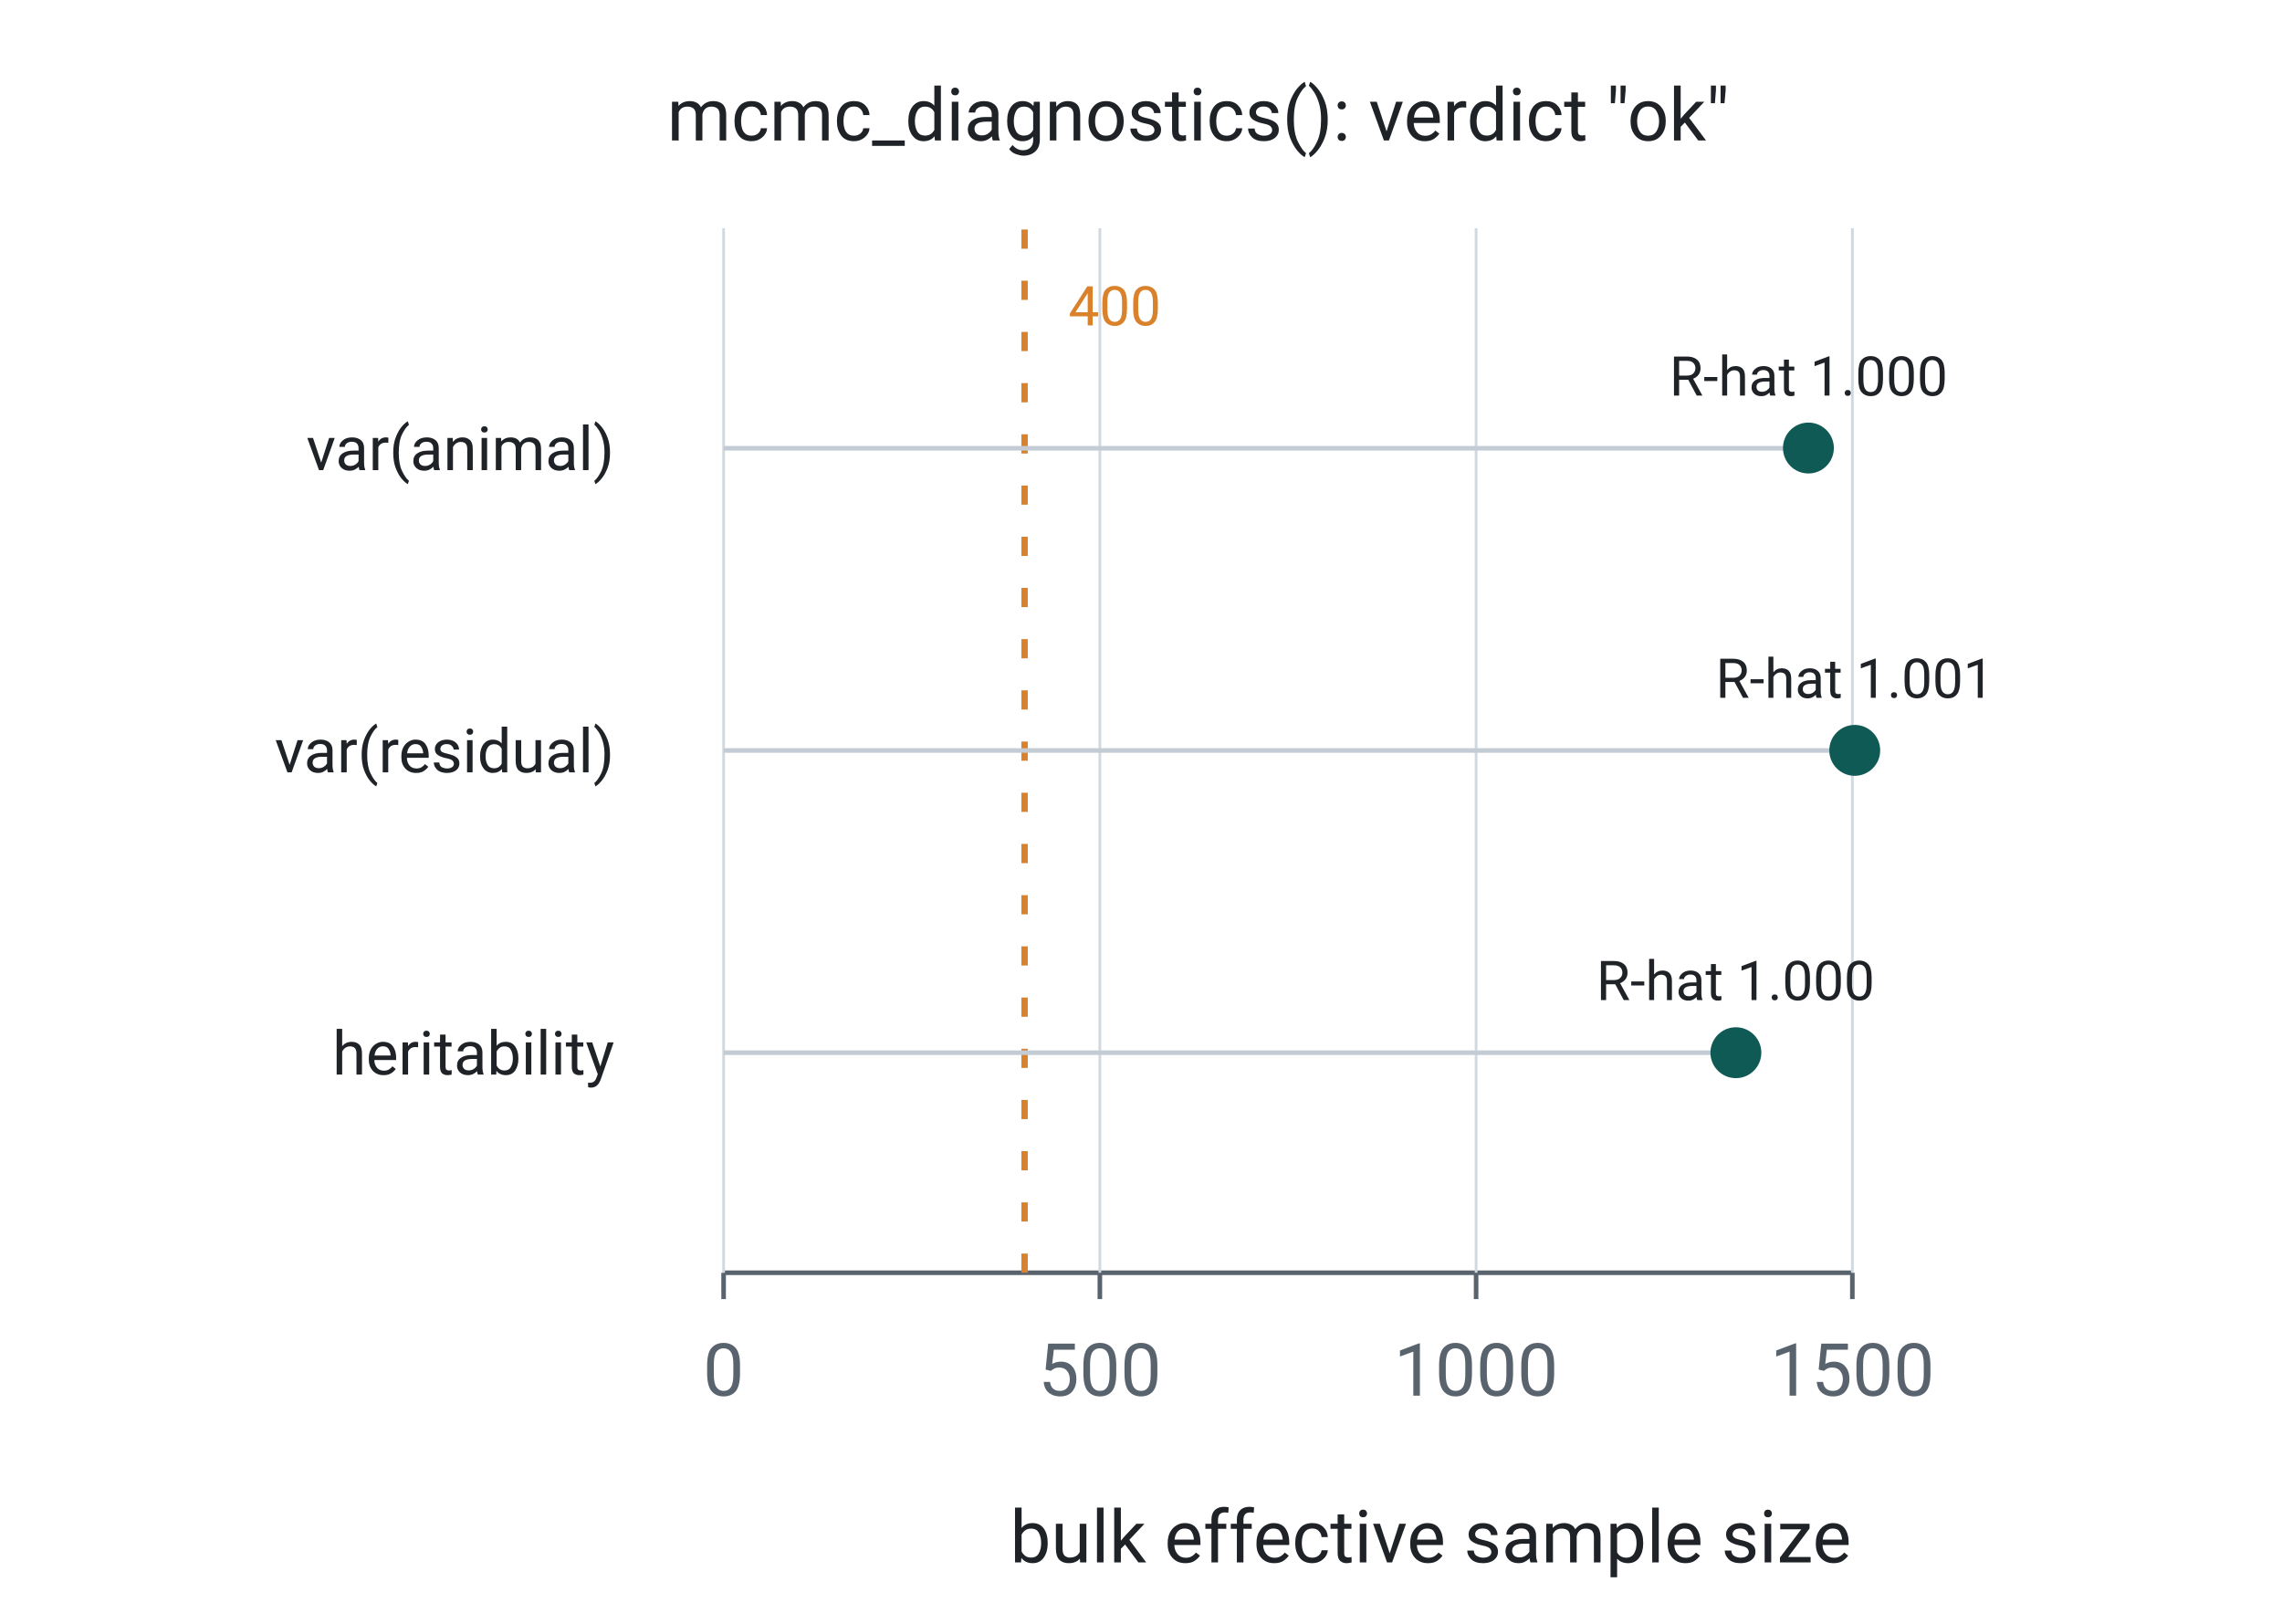
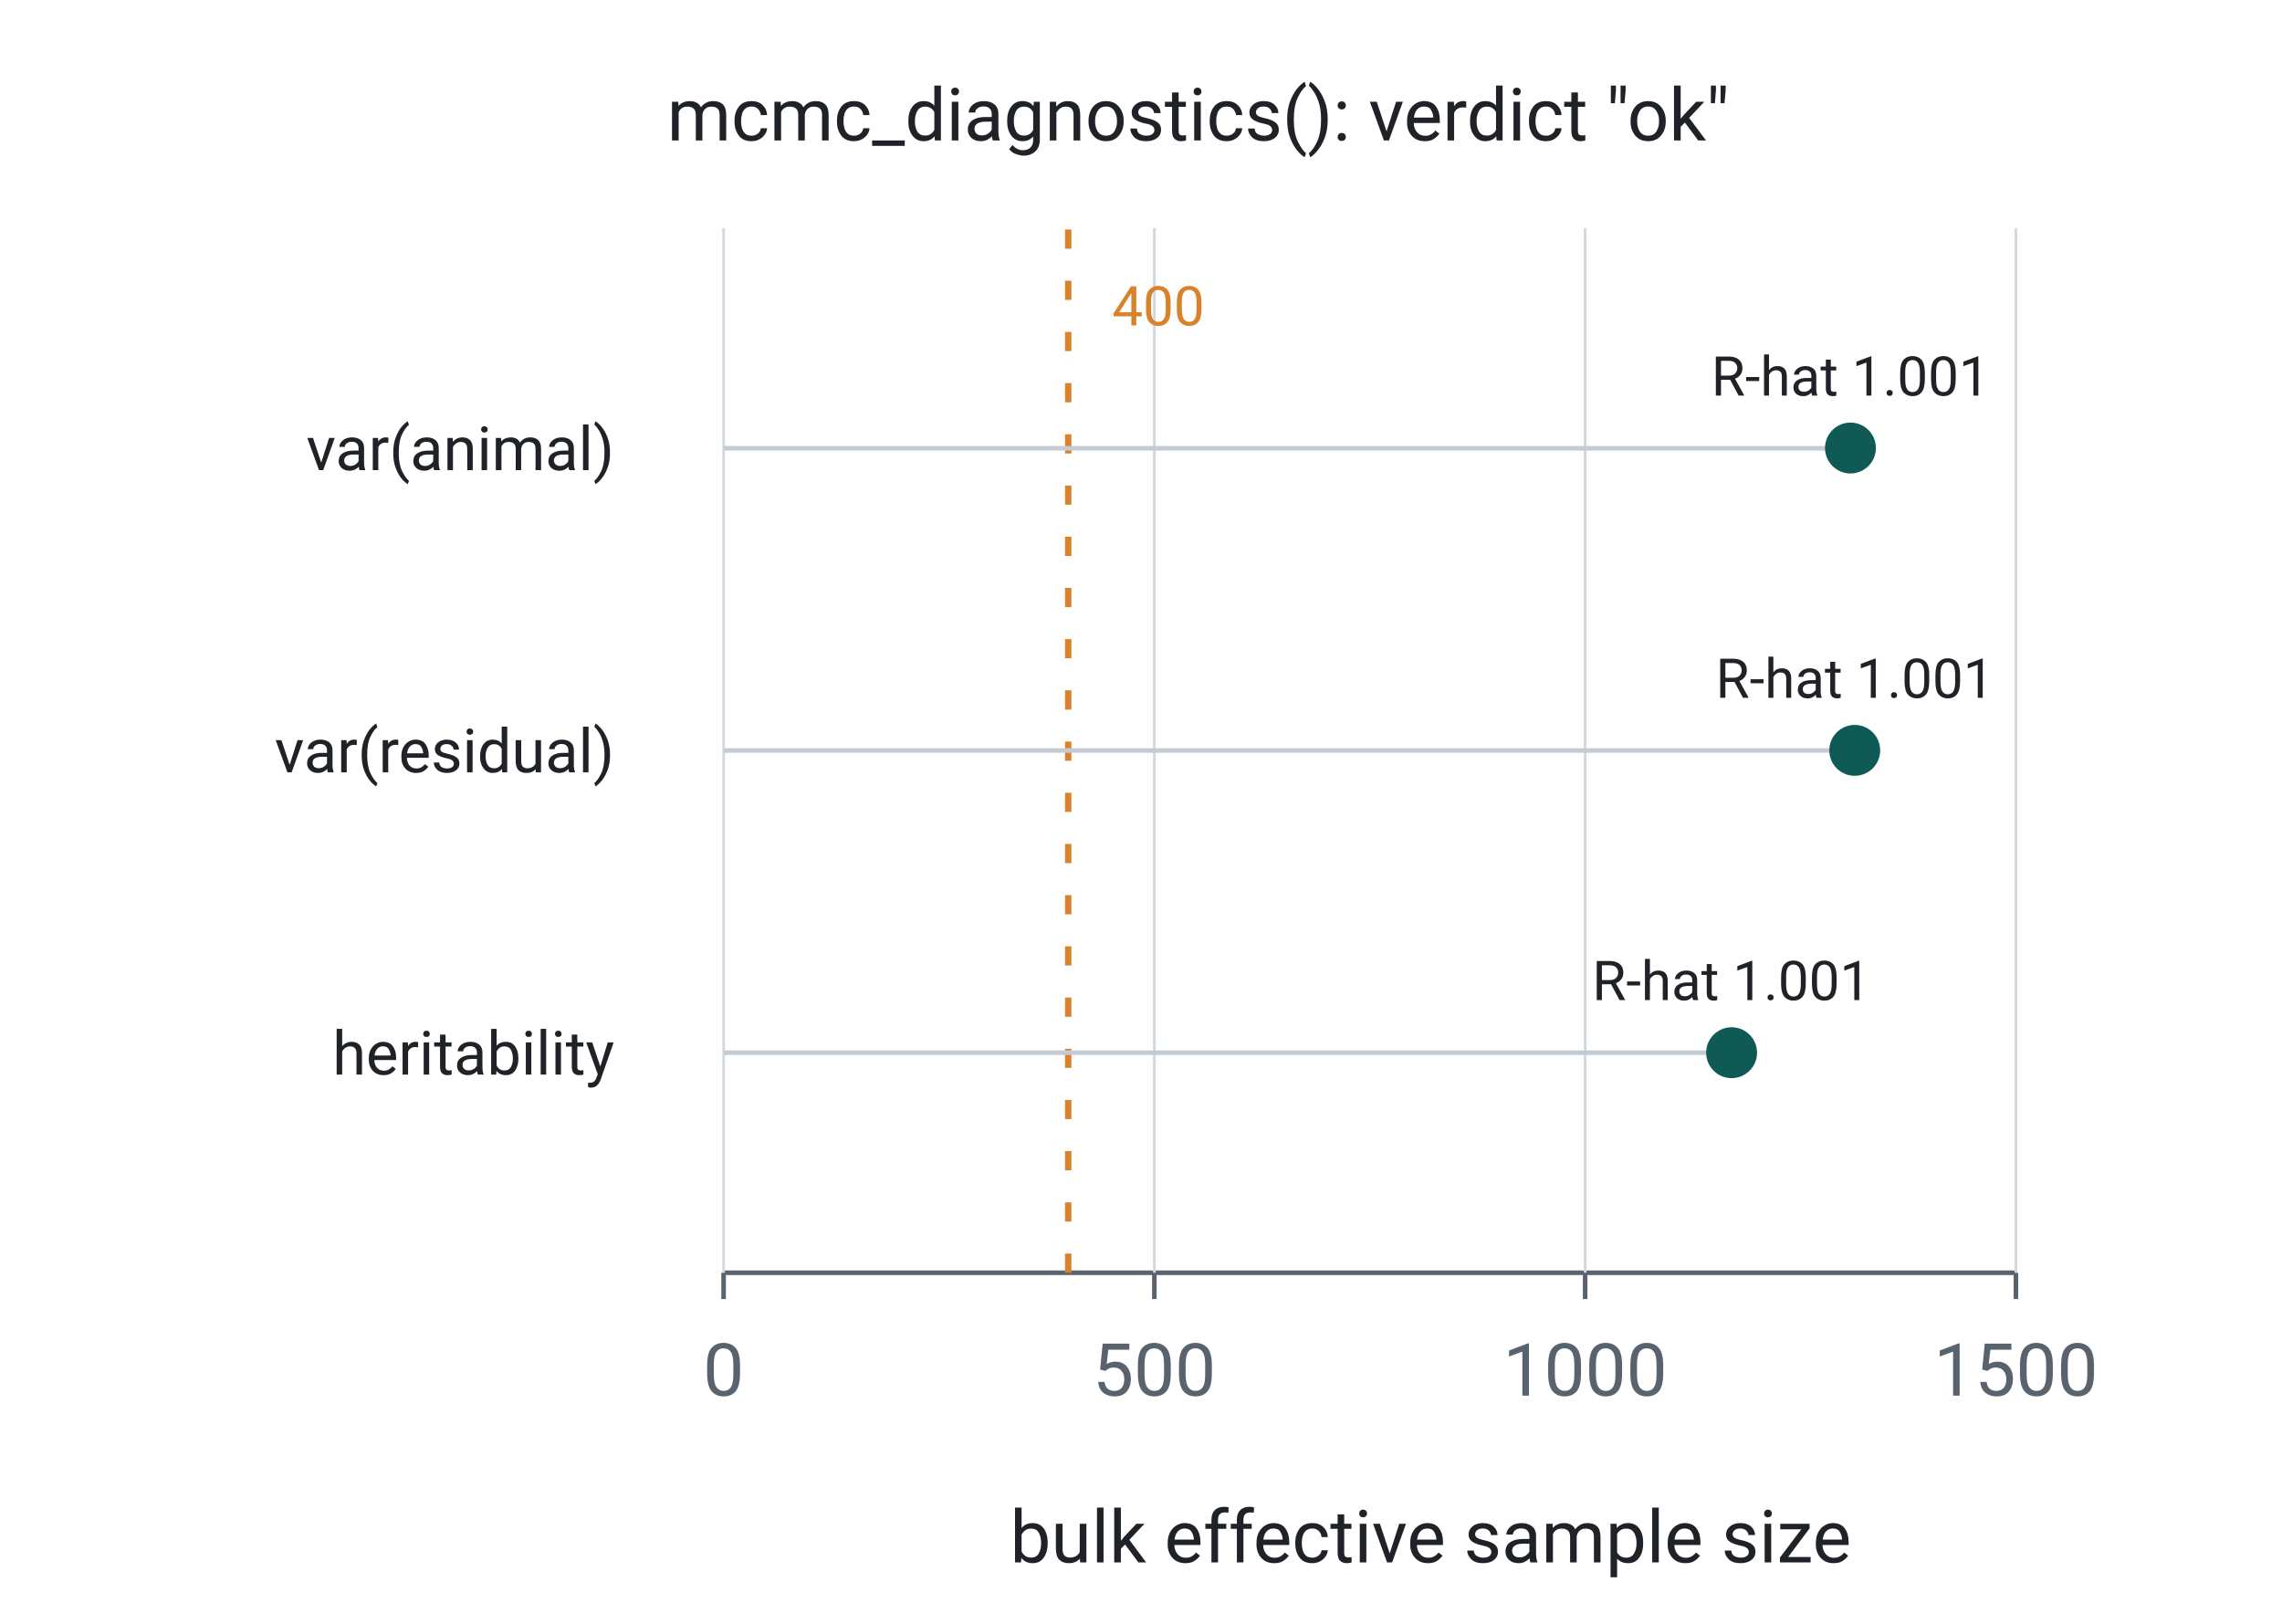
<svg xmlns="http://www.w3.org/2000/svg" width="374.4pt" height="266.4pt" viewBox="0 0 374.4 266.4" font-family="Roboto, &quot;Helvetica Neue&quot;, Arial, sans-serif">
  <style>text { white-space: pre; }</style>
  <defs>
    <clipPath id="c1">
      <rect x="109.44" y="37.44" width="250.56" height="171.36" />
    </clipPath>
  </defs>
-   <path fill="none" stroke="#59636e" stroke-width="0.75" d="M118.72 208.8l185.19 0M118.72 208.8l0 4.32M180.45 208.8l0 4.32M242.18 208.8l0 4.32M303.91 208.8l0 4.32" />
+   <path fill="none" stroke="#59636e" stroke-width="0.75" d="M118.72 208.8l212.02 0M118.72 208.8l0 4.32M189.39 208.8l0 4.32M260.07 208.8l0 4.32M330.74 208.8l0 4.32" />
  <g fill="#59636e" font-size="12">
    <text x="118.72" y="228.96" text-anchor="middle">0</text>
-     <text x="180.45" y="228.96" text-anchor="middle">500</text>
-     <text x="242.18" y="228.96" text-anchor="middle">1000</text>
-     <text x="303.91" y="228.96" text-anchor="middle">1500</text>
+     <text x="189.39" y="228.96" text-anchor="middle">500</text>
+     <text x="260.07" y="228.96" text-anchor="middle">1000</text>
+     <text x="330.74" y="228.96" text-anchor="middle">1500</text>
  </g>
  <text fill="#1f2328" font-size="12" x="234.72" y="256.32" text-anchor="middle">bulk effective sample size</text>
  <g clip-path="url(#c1)">
-     <path fill="none" stroke="#d1d9e0" stroke-width="0.45" d="M118.72 208.8l0 -171.36M180.45 208.8l0 -171.36M242.18 208.8l0 -171.36M303.91 208.8l0 -171.36" />
-     <path fill="none" stroke="#d9822b" stroke-width="1.05" stroke-dasharray="3.15 5.25" d="M168.1 208.8l0 -171.36" />
+     <path fill="none" stroke="#d1d9e0" stroke-width="0.45" d="M118.72 208.8l0 -171.36M189.39 208.8l0 -171.36M260.07 208.8l0 -171.36M330.74 208.8l0 -171.36" />
+     <path fill="none" stroke="#d9822b" stroke-width="1.05" stroke-dasharray="3.15 5.25" d="M175.26 208.8l0 -171.36" />
  </g>
  <g fill="#1f2328" font-size="10">
    <text x="100.8" y="176.29" text-anchor="end">heritability</text>
    <text x="100.8" y="126.71" text-anchor="end">var(residual)</text>
    <text x="100.8" y="77.13" text-anchor="end">var(animal)</text>
  </g>
  <text fill="#1f2328" font-size="12" x="109.44" y="23.04">mcmc_diagnostics(): verdict "ok"</text>
  <g clip-path="url(#c1)">
-     <path fill="none" stroke="#c3ccd4" stroke-width="0.75" d="M118.72 73.54l178.01 0M118.72 123.12l185.6 0M118.72 172.7l166.03 0" />
+     <path fill="none" stroke="#c3ccd4" stroke-width="0.75" d="M118.72 73.54l184.88 0M118.72 123.12l185.6 0M118.72 172.7l165.34 0" />
    <g fill="#0f5a55" stroke="#0f5a55" stroke-width="0.75">
-       <circle cx="296.7" cy="73.5" r="3.8" />
+       <circle cx="303.6" cy="73.5" r="3.8" />
      <circle cx="304.3" cy="123.1" r="3.8" />
-       <circle cx="284.8" cy="172.7" r="3.8" />
+       <circle cx="284.1" cy="172.7" r="3.8" />
    </g>
    <g fill="#1f2328" font-size="9">
-       <text x="296.73" y="64.9" text-anchor="middle">R-hat 1.000</text>
+       <text x="303.6" y="64.9" text-anchor="middle">R-hat 1.001</text>
      <text x="304.32" y="114.48" text-anchor="middle">R-hat 1.001</text>
-       <text x="284.75" y="164.06" text-anchor="middle">R-hat 1.000</text>
+       <text x="284.06" y="164.06" text-anchor="middle">R-hat 1.001</text>
    </g>
-     <text fill="#d9822b" font-size="9" x="175.3" y="53.38">400</text>
+     <text fill="#d9822b" font-size="9" x="182.46" y="53.38">400</text>
  </g>
</svg>
